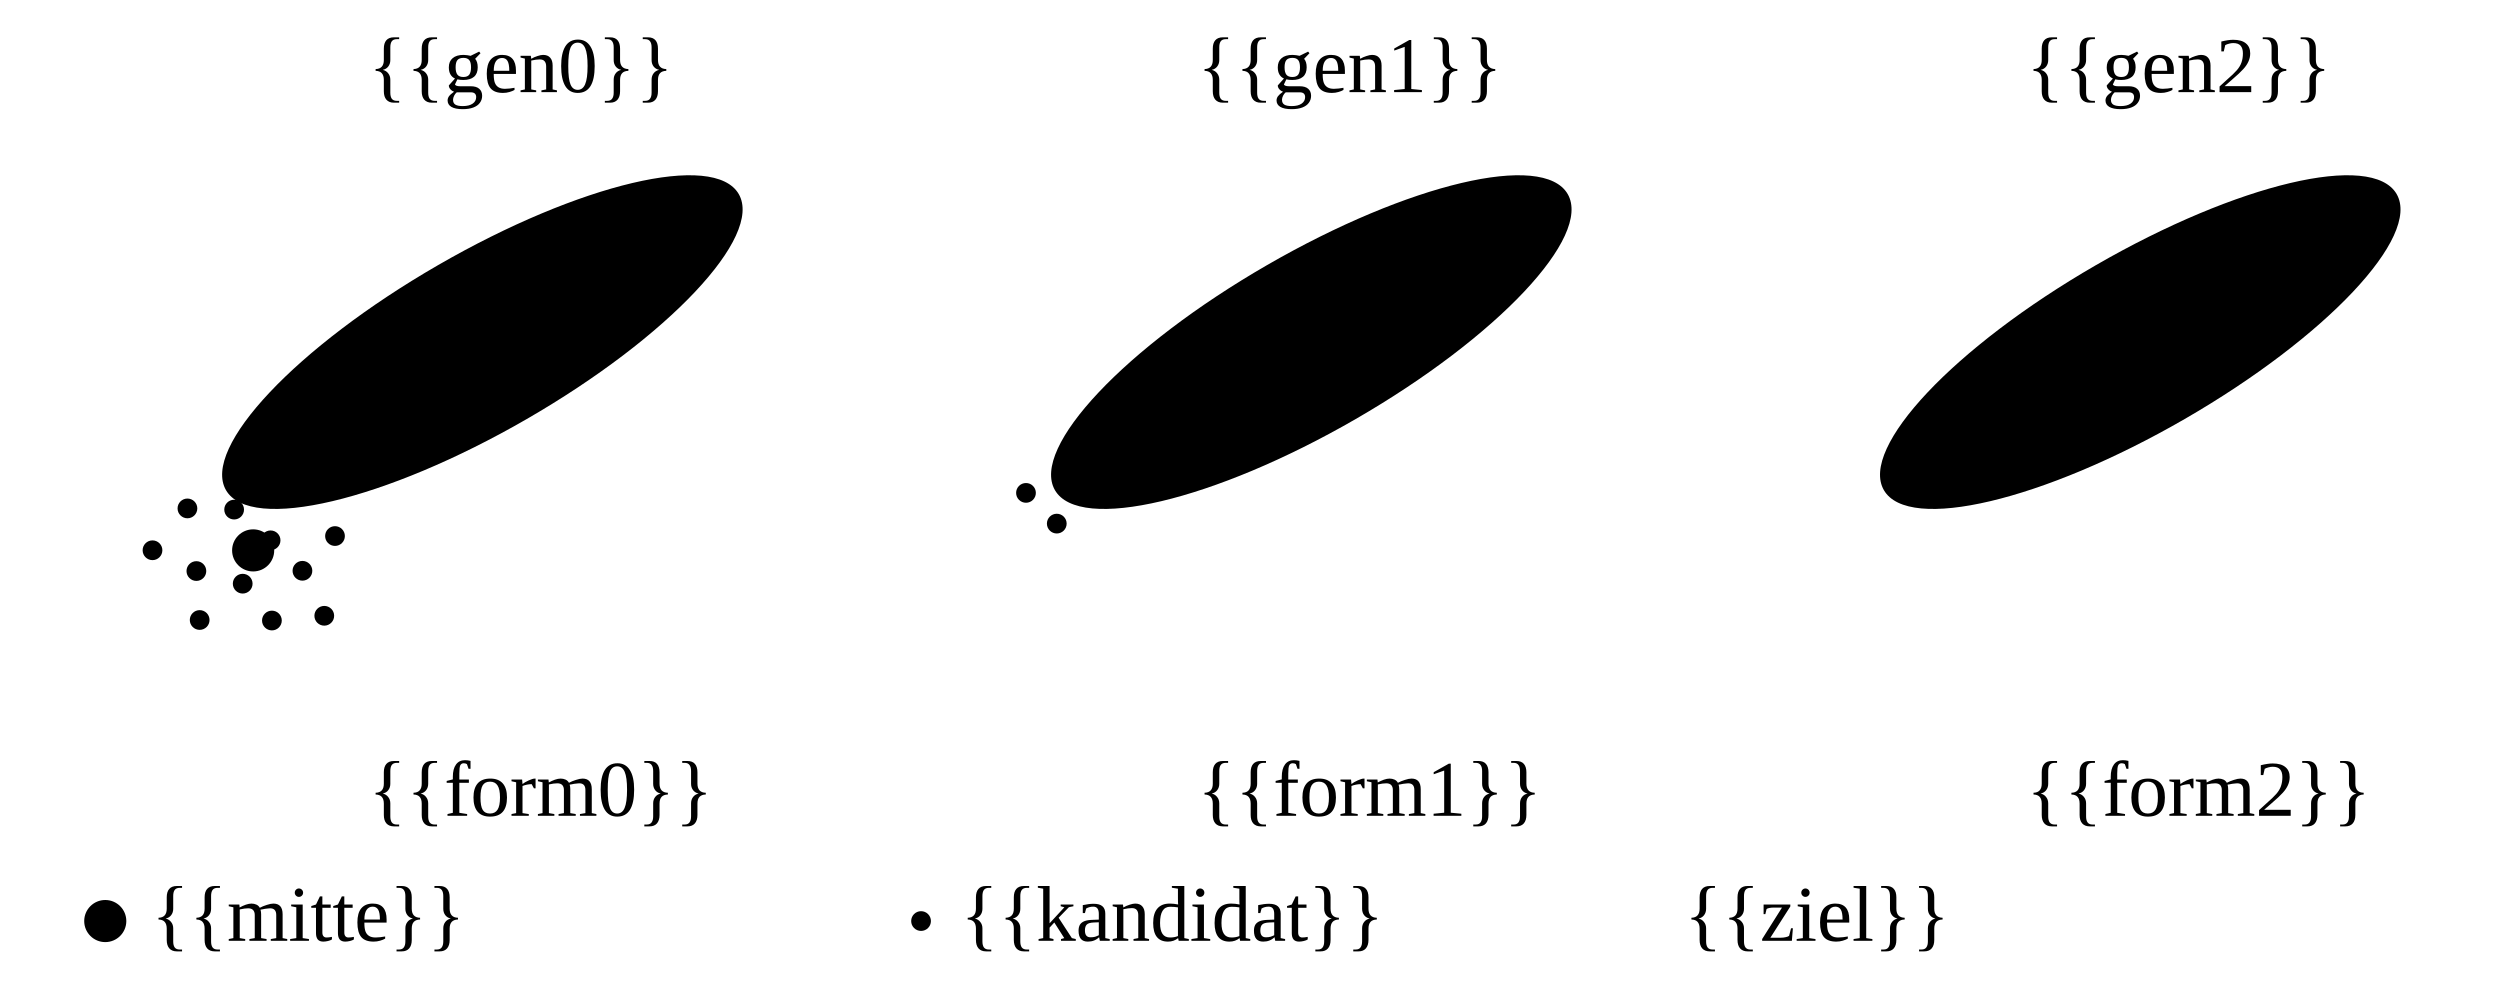
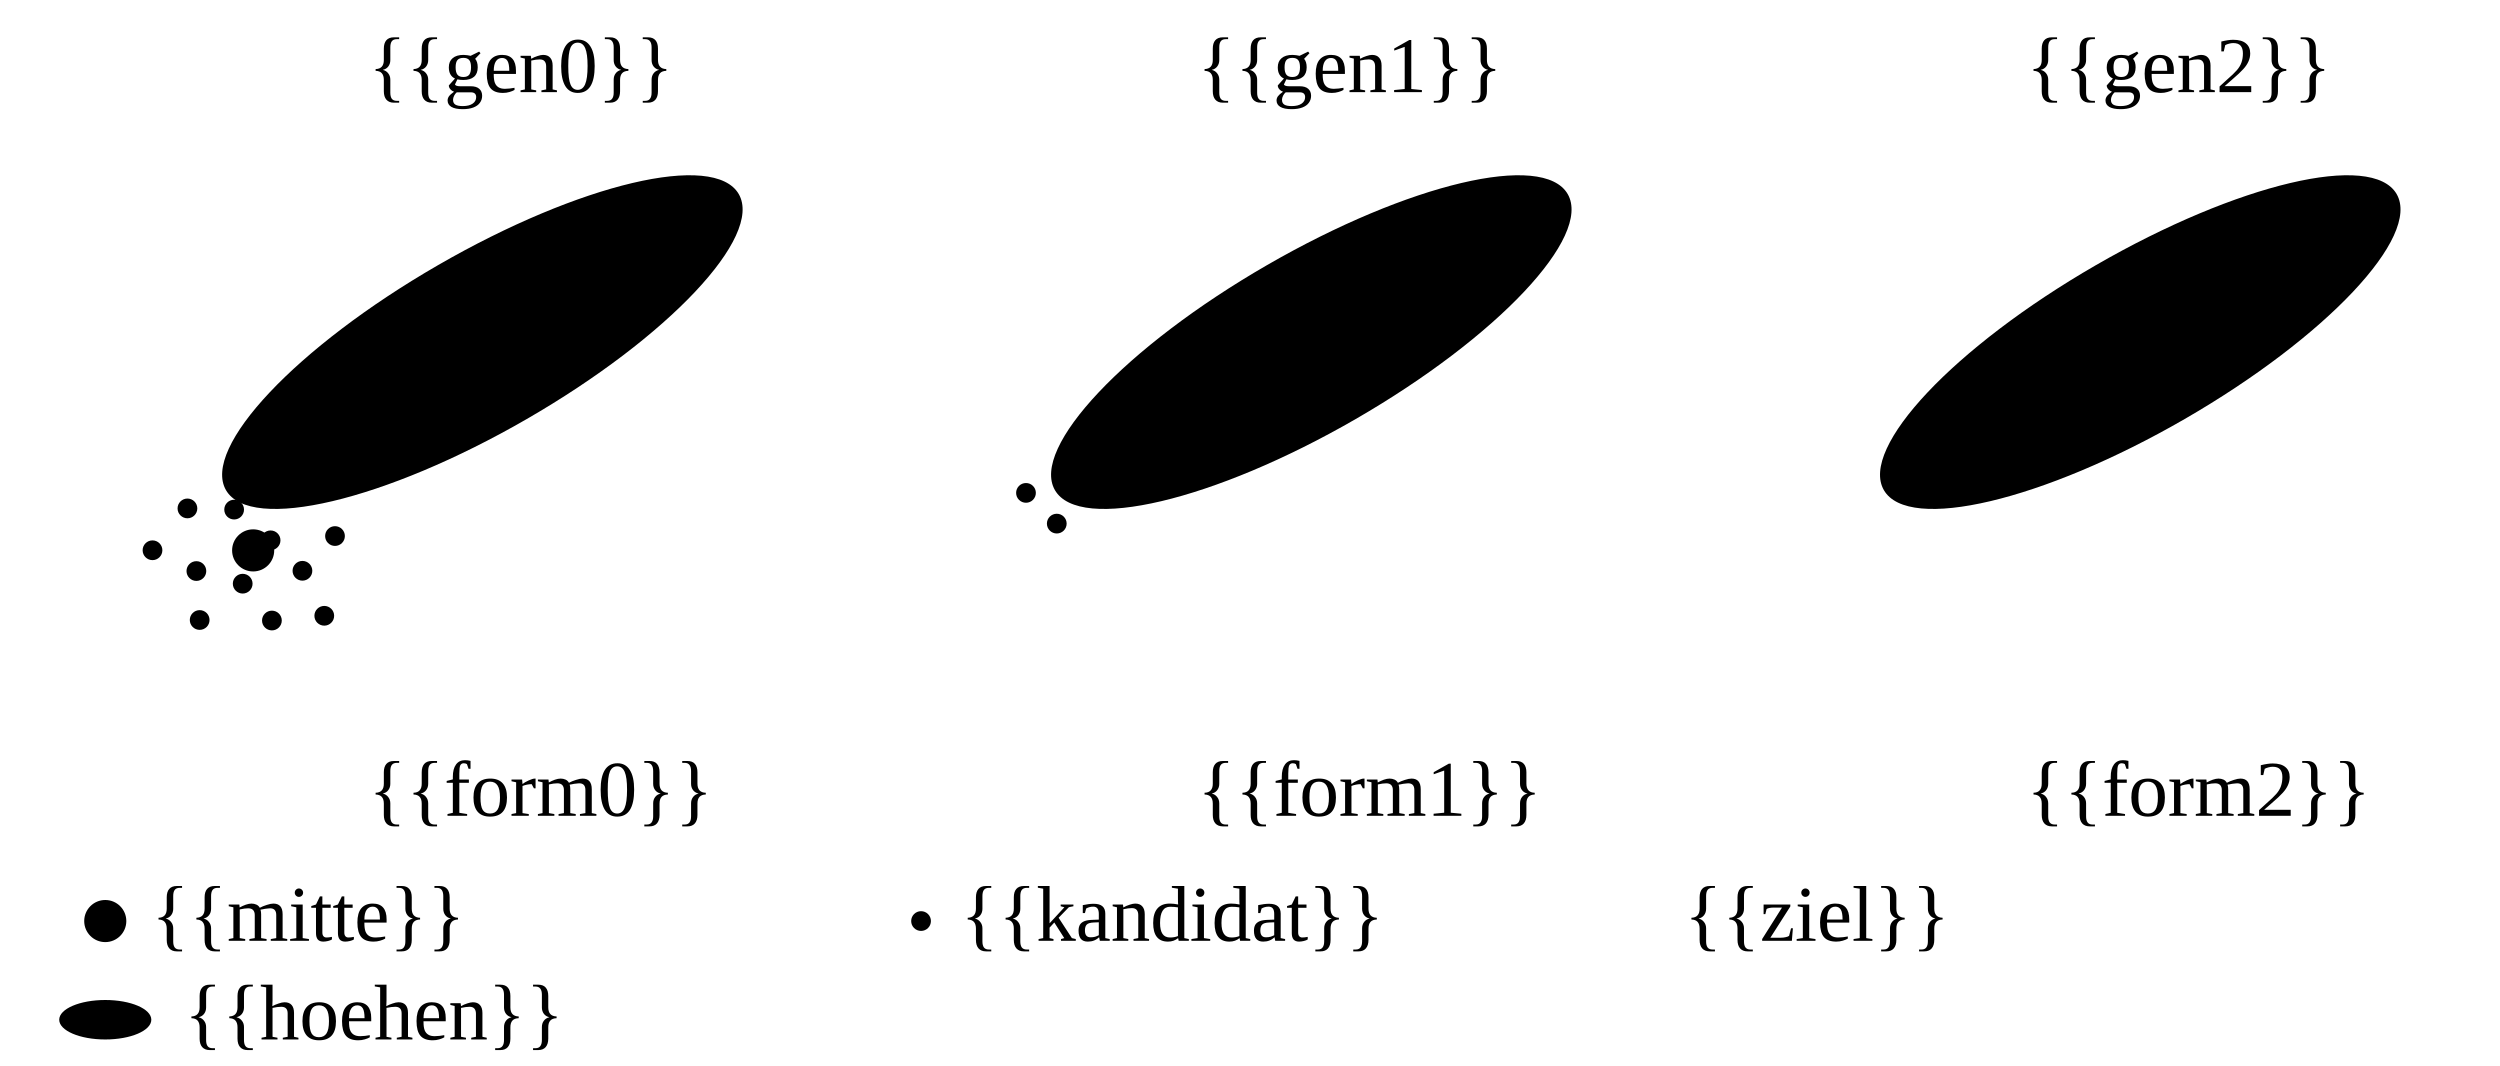
- <svg xmlns="http://www.w3.org/2000/svg" viewBox="0 0 380 150">
+ <svg xmlns="http://www.w3.org/2000/svg" viewBox="0 0 380 162">
  <ellipse class="lg" cx="73.32" cy="52" rx="15" ry="4.5" transform="rotate(-30 73.32 52)" />
  <ellipse class="lg" cx="73.32" cy="52" rx="30" ry="9.0" transform="rotate(-30 73.32 52)" />
  <ellipse class="lg" cx="73.32" cy="52" rx="45" ry="13.5" transform="rotate(-30 73.32 52)" />
  <path class="ld" d="M70.82,49.5 L75.82,54.5 M70.82,54.5 L75.82,49.5" />
  <circle class="dot" cx="41.13" cy="82.13" r="1.5" />
  <circle class="dot" cx="36.89" cy="88.72" r="1.5" />
  <circle class="dot" cx="35.59" cy="77.46" r="1.5" />
  <circle class="dot" cx="45.97" cy="86.76" r="1.5" />
  <circle class="dot" cx="29.85" cy="86.8" r="1.5" />
  <circle class="dot" cx="43.18" cy="74.66" r="1.5" />
  <circle class="dot" cx="41.33" cy="94.32" r="1.5" />
  <circle class="dot" cx="28.49" cy="77.28" r="1.5" />
  <circle class="dot" cx="50.92" cy="81.48" r="1.5" />
  <circle class="dot" cx="30.35" cy="94.24" r="1.5" />
  <circle class="dot" cx="37.28" cy="69.68" r="1.5" />
  <circle class="dot" cx="49.29" cy="93.6" r="1.5" />
  <circle class="dot" cx="23.18" cy="83.64" r="1.5" />
  <circle class="dot" cx="50.23" cy="72.93" r="1.5" />
  <circle class="dota" cx="38.48" cy="83.66" r="3.2" />
  <text x="56" y="14" class="m t">{{gen0}}</text>
  <text x="56" y="124" class="k m">{{form0}}</text>
  <ellipse class="lg" cx="199.32" cy="52" rx="15" ry="4.5" transform="rotate(-30 199.32 52)" />
  <ellipse class="lg" cx="199.32" cy="52" rx="30" ry="9.0" transform="rotate(-30 199.32 52)" />
  <ellipse class="lg" cx="199.32" cy="52" rx="45" ry="13.5" transform="rotate(-30 199.32 52)" />
  <path class="ld" d="M196.82,49.5 L201.82,54.5 M196.82,54.5 L201.82,49.5" />
  <circle class="dot" cx="184.54" cy="62.84" r="1.5" />
  <circle class="dot" cx="174.04" cy="70.98" r="1.5" />
  <circle class="dot" cx="178.81" cy="62.21" r="1.5" />
  <circle class="dot" cx="189.2" cy="63.86" r="1.5" />
  <circle class="dot" cx="164.34" cy="73.58" r="1.5" />
  <circle class="dot" cx="192.19" cy="55.28" r="1.5" />
  <circle class="dot" cx="177.51" cy="73.05" r="1.5" />
  <circle class="dot" cx="167.96" cy="66.34" r="1.5" />
  <circle class="dot" cx="200.01" cy="56.41" r="1.5" />
  <circle class="dot" cx="160.63" cy="79.59" r="1.5" />
  <circle class="dot" cx="186.09" cy="54.61" r="1.5" />
  <circle class="dot" cx="190.23" cy="67.65" r="1.5" />
  <circle class="dot" cx="155.95" cy="74.92" r="1.5" />
  <circle class="dot" cx="204.1" cy="49.58" r="1.5" />
  <circle class="dota" cx="179.54" cy="65.73" r="3.2" />
  <text x="182" y="14" class="m t">{{gen1}}</text>
  <text x="182" y="124" class="k m">{{form1}}</text>
  <ellipse class="lg" cx="325.32" cy="52" rx="15" ry="4.5" transform="rotate(-30 325.32 52)" />
  <ellipse class="lg" cx="325.32" cy="52" rx="30" ry="9.0" transform="rotate(-30 325.32 52)" />
  <ellipse class="lg" cx="325.32" cy="52" rx="45" ry="13.5" transform="rotate(-30 325.32 52)" />
  <path class="ld" d="M322.82,49.5 L327.82,54.5 M322.82,54.5 L327.82,49.5" />
  <circle class="dot" cx="324.91" cy="52.23" r="1.5" />
  <circle class="dot" cx="322.25" cy="54.6" r="1.5" />
  <circle class="dot" cx="323.17" cy="51.67" r="1.5" />
  <circle class="dot" cx="326.37" cy="52.88" r="1.5" />
  <circle class="dot" cx="319.51" cy="54.98" r="1.5" />
  <circle class="dot" cx="326.75" cy="49.91" r="1.5" />
  <circle class="dot" cx="323.41" cy="55.56" r="1.5" />
  <circle class="dot" cx="320.17" cy="52.54" r="1.5" />
  <circle class="dot" cx="329.16" cy="50.79" r="1.5" />
  <circle class="dot" cx="318.76" cy="56.97" r="1.5" />
  <circle class="dot" cx="324.89" cy="49.31" r="1.5" />
  <circle class="dot" cx="326.89" cy="54.33" r="1.5" />
  <circle class="dot" cx="317.09" cy="54.98" r="1.5" />
  <circle class="dot" cx="329.97" cy="48.52" r="1.5" />
  <circle class="dota" cx="323.59" cy="53" r="3.2" />
  <text x="308" y="14" class="m t">{{gen2}}</text>
  <text x="308" y="124" class="k m">{{form2}}</text>
  <circle class="dota" cx="16" cy="140" r="3.2" />
  <text x="23" y="143" class="k">{{mitte}}</text>
  <circle class="dot" cx="140" cy="140" r="1.5" />
  <text x="146" y="143" class="k">{{kandidat}}</text>
  <path class="ld" d="M246,137.5 L251,142.5 M246,142.5 L251,137.5" />
  <text x="256" y="143" class="k">{{ziel}}</text>
+   <ellipse class="lg" cx="16" cy="155" rx="7" ry="3" />
+   <text x="28" y="158" class="k">{{hoehen}}</text>
</svg>
